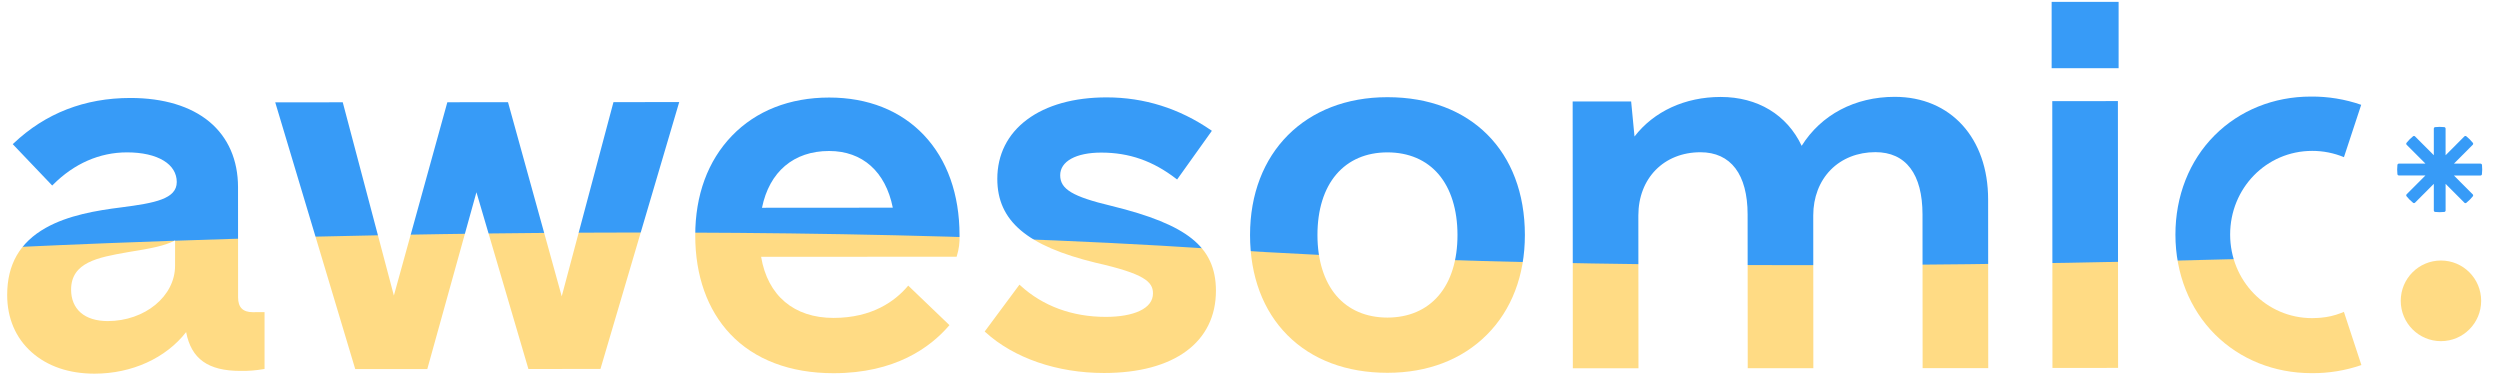
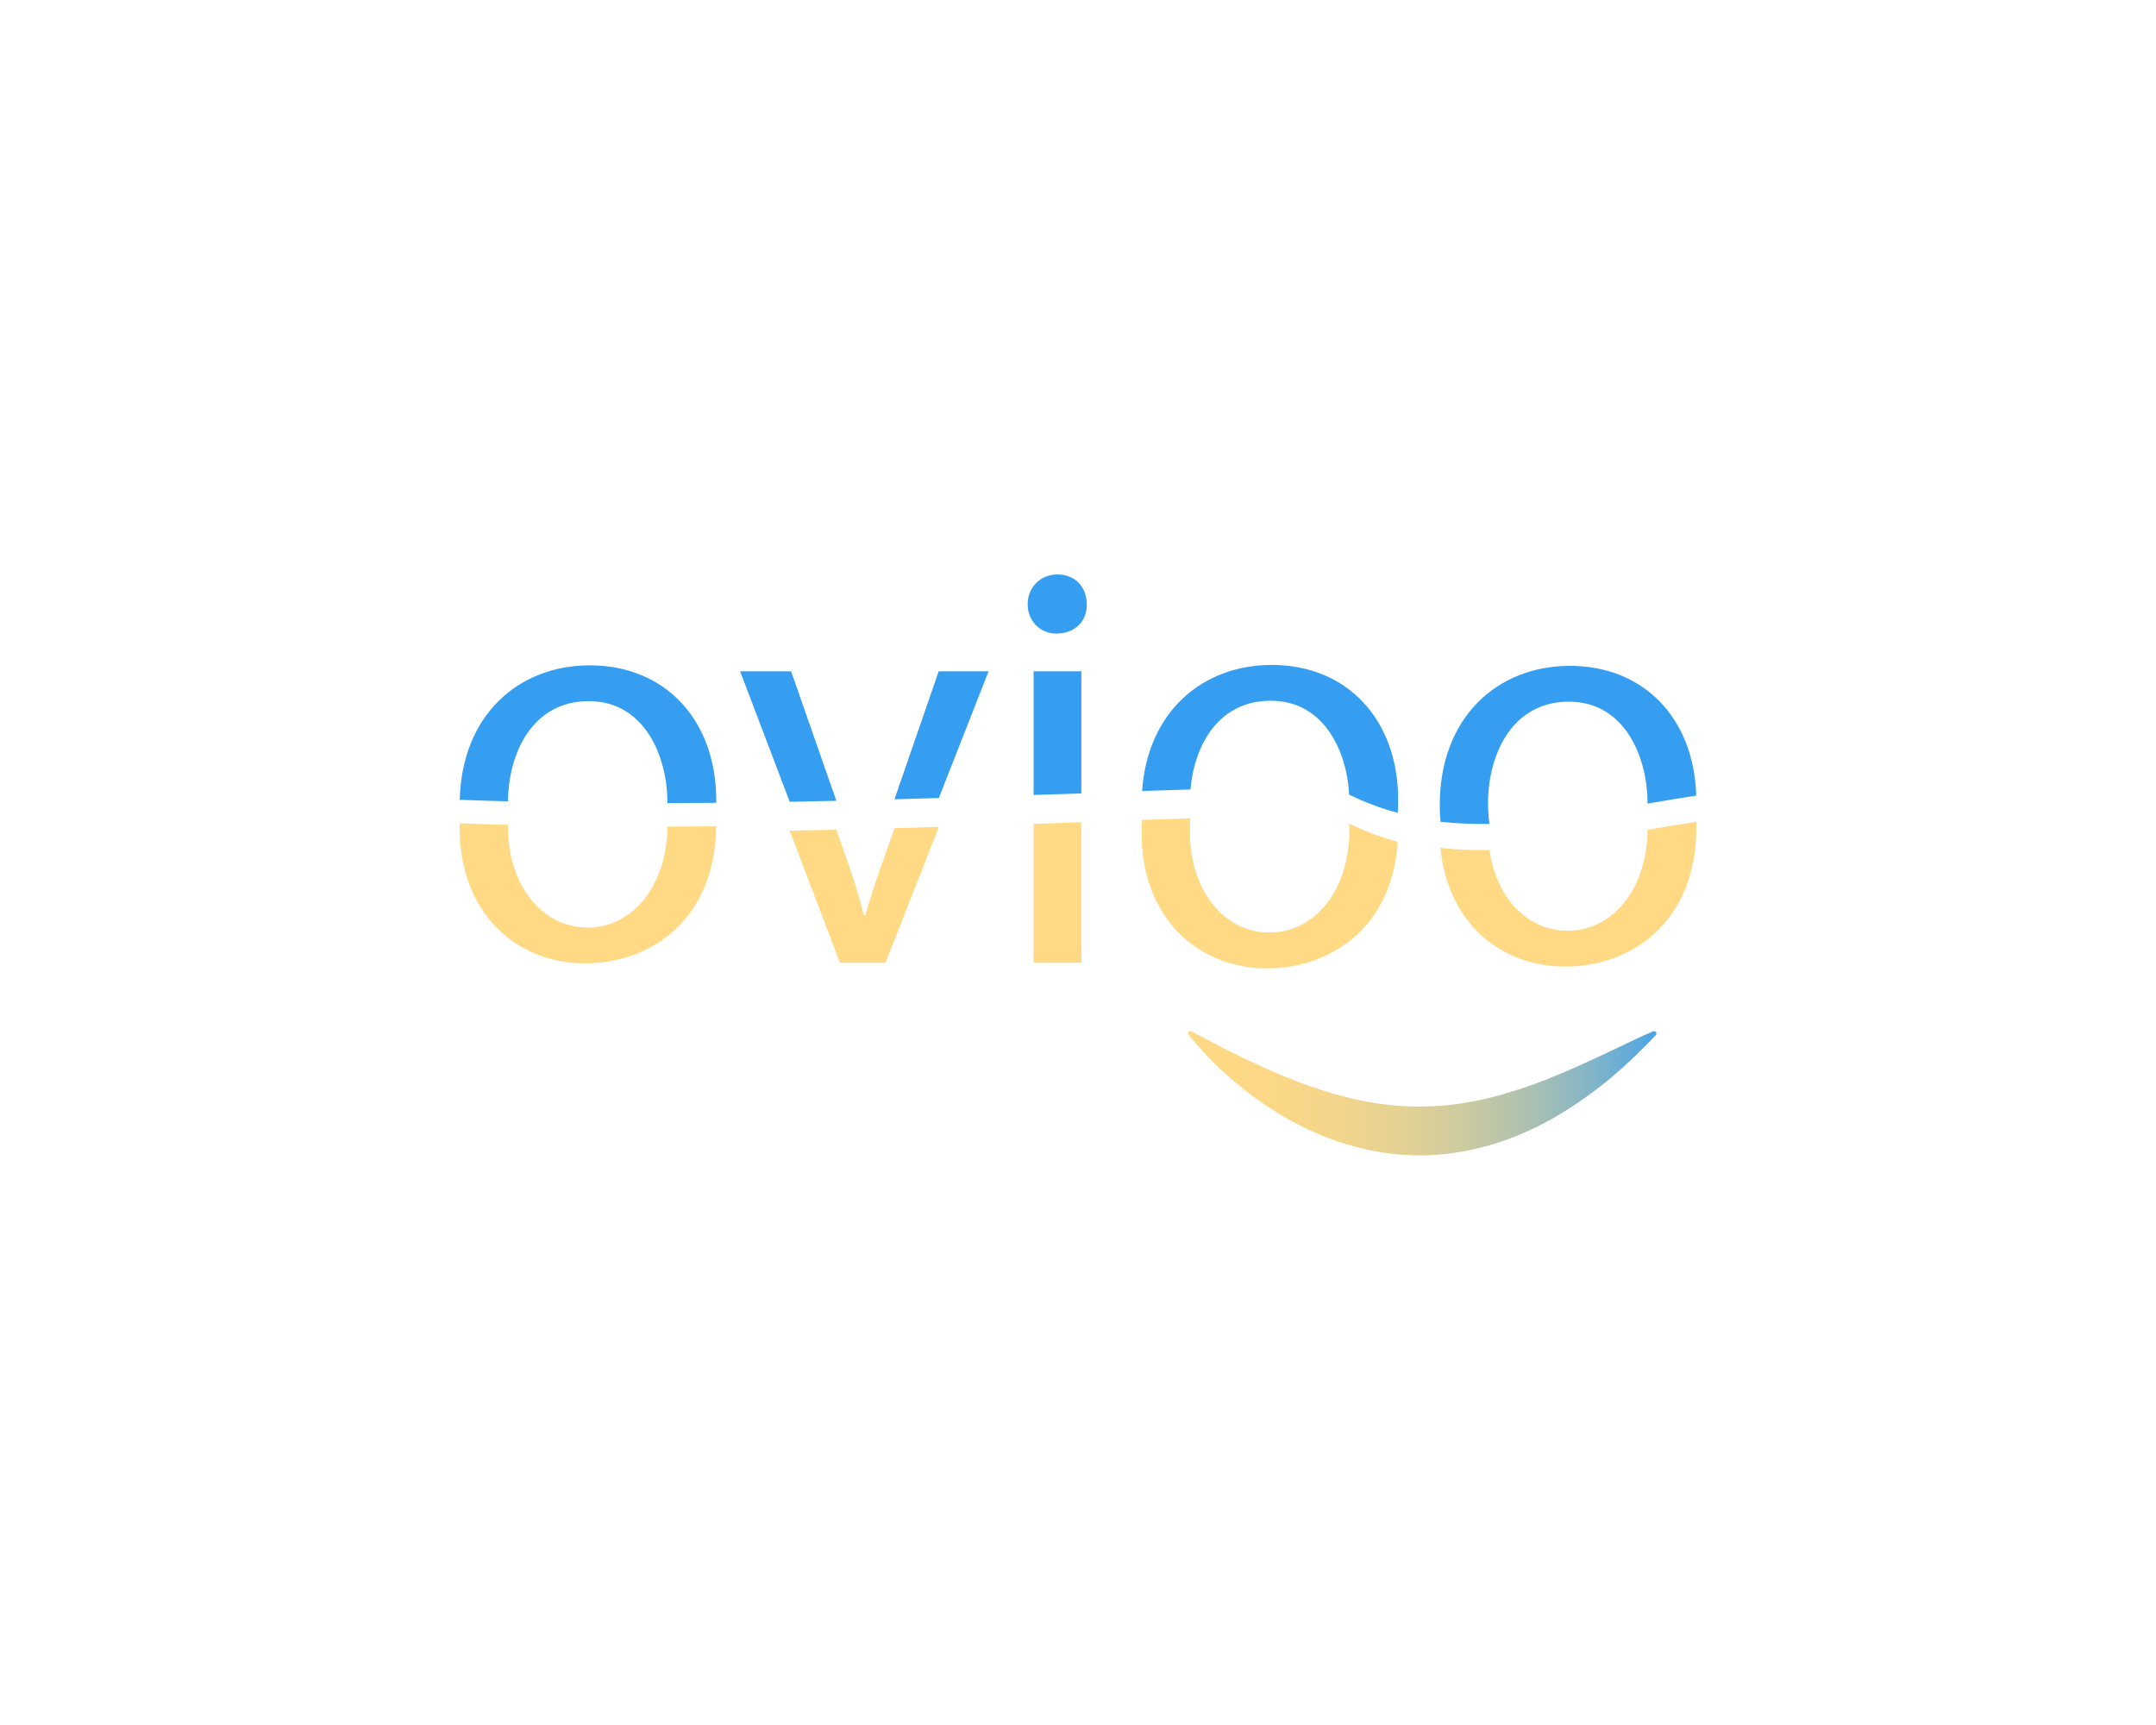
- <svg xmlns="http://www.w3.org/2000/svg" xmlns:xlink="http://www.w3.org/1999/xlink" viewBox="0 0 466 70" width="466" height="70" preserveAspectRatio="xMidYMid meet" style="width: 100%; height: 100%; transform: translate3d(0px, 0px, 0px); content-visibility: visible;">
-   <defs>
-     <clipPath id="__lottie_element_6">
-       <rect width="466" height="70" x="0" y="0">
-             </rect>
-     </clipPath>
-     <clipPath id="__lottie_element_8">
-       <path d="M0,0 L466,0 L466,70 L0,70z">
-             </path>
-     </clipPath>
-     <g id="__lottie_element_11">
-       <g transform="matrix(1.98,0,0,1.98,1.339996,0.3499985)" opacity="1" id="style-ydiCy" class="style-ydiCy">
-         <g opacity="1" transform="matrix(1,0,0,1,12.114,22.023)">
-           <path fill="rgb(255,255,255)" fill-opacity="1" d=" M11.002,7.189 C10.076,7.189 9.625,6.736 9.623,5.805 C9.623,5.805 9.617,-4.574 9.617,-4.574 C9.617,-7.138 8.685,-9.27 6.925,-10.736 C5.166,-12.2 2.598,-12.977 -0.502,-12.977 C-0.502,-12.977 -0.514,-12.977 -0.514,-12.977 C-4.822,-12.977 -8.52,-11.536 -11.511,-8.702 C-11.511,-8.702 -11.591,-8.628 -11.591,-8.628 C-11.591,-8.628 -7.876,-4.734 -7.876,-4.734 C-7.876,-4.734 -7.797,-4.812 -7.797,-4.812 C-5.816,-6.802 -3.414,-7.854 -0.841,-7.855 C-0.841,-7.855 -0.834,-7.855 -0.834,-7.855 C0.593,-7.855 1.786,-7.586 2.619,-7.076 C3.423,-6.588 3.85,-5.886 3.85,-5.064 C3.85,-3.471 1.792,-3.087 -1.348,-2.68 C-3.702,-2.388 -6.392,-1.931 -8.494,-0.743 C-10.933,0.634 -12.115,2.701 -12.115,5.57 C-12.115,7.752 -11.32,9.613 -9.82,10.951 C-8.32,12.289 -6.289,12.977 -3.897,12.977 C-3.897,12.977 -3.89,12.977 -3.89,12.977 C-0.372,12.977 2.83,11.511 4.732,9.062 C5.213,11.589 6.802,12.717 9.839,12.717 C9.839,12.717 9.847,12.717 9.847,12.717 C10.576,12.731 11.303,12.674 12.021,12.549 C12.021,12.549 12.114,12.529 12.114,12.529 C12.114,12.529 12.114,7.184 12.114,7.184 C12.114,7.184 11.002,7.189 11.002,7.189z M3.69,2.82 C3.69,5.688 0.847,8.024 -2.652,8.027 C-3.716,8.027 -4.6,7.754 -5.193,7.236 C-5.786,6.717 -6.098,5.974 -6.098,5.068 C-6.098,2.487 -3.548,2.036 -0.848,1.557 C-0.848,1.557 -0.648,1.521 -0.648,1.521 C1.377,1.195 2.714,0.953 3.692,0.435 C3.692,0.435 3.69,2.82 3.69,2.82z">
-                     </path>
-         </g>
-         <g opacity="1" transform="matrix(1,0,0,1,44.25,22.002)">
-           <path fill="rgb(255,255,255)" fill-opacity="1" d=" M7.955,5.719 C7.955,5.719 2.919,-12.479 2.919,-12.479 C2.919,-12.479 2.897,-12.559 2.897,-12.559 C2.897,-12.559 -2.814,-12.553 -2.814,-12.553 C-2.814,-12.553 -7.847,5.646 -7.847,5.646 C-7.847,5.646 -12.638,-12.467 -12.638,-12.467 C-12.638,-12.467 -12.66,-12.549 -12.66,-12.549 C-12.66,-12.549 -19.016,-12.544 -19.016,-12.544 C-19.016,-12.544 -11.508,12.49 -11.508,12.49 C-11.508,12.49 -11.485,12.568 -11.485,12.568 C-11.485,12.568 -4.7,12.564 -4.7,12.564 C-4.7,12.564 -0.074,-4.081 -0.074,-4.081 C-0.074,-4.081 4.818,12.559 4.818,12.559 C4.818,12.559 11.601,12.553 11.601,12.553 C11.601,12.553 18.974,-12.428 18.974,-12.428 C18.974,-12.428 19.016,-12.568 19.016,-12.568 C19.016,-12.568 12.826,-12.566 12.826,-12.566 C12.826,-12.566 7.955,5.719 7.955,5.719z">
-                     </path>
-         </g>
-         <g opacity="1" transform="matrix(1,0,0,1,77.228,21.981)">
-           <path fill="rgb(255,255,255)" fill-opacity="1" d=" M9.071,-9.441 C6.88,-11.754 3.798,-12.975 0.155,-12.975 C0.155,-12.975 0.145,-12.975 0.145,-12.975 C-3.566,-12.972 -6.733,-11.729 -9.005,-9.368 C-11.277,-7.007 -12.454,-3.782 -12.454,0.007 C-12.454,3.796 -11.313,7.002 -9.161,9.286 C-6.882,11.7 -3.519,12.976 0.561,12.976 C0.561,12.976 0.572,12.976 0.572,12.976 C6.347,12.976 9.655,10.557 11.409,8.531 C11.409,8.531 11.479,8.452 11.479,8.452 C11.479,8.452 7.596,4.73 7.596,4.73 C7.596,4.73 7.521,4.818 7.521,4.818 C6.371,6.161 4.234,7.769 0.572,7.771 C0.572,7.771 0.566,7.771 0.566,7.771 C-3.156,7.771 -5.636,5.679 -6.253,2.02 C-6.253,2.02 12.073,2.01 12.073,2.01 C12.073,2.01 12.154,2.01 12.154,2.01 C12.154,2.01 12.176,1.932 12.176,1.932 C12.369,1.305 12.455,0.648 12.428,-0.008 C12.426,-3.865 11.266,-7.126 9.071,-9.441z M0.153,-7.943 C3.29,-7.943 5.466,-6.001 6.144,-2.607 C6.144,-2.607 -6.17,-2.598 -6.17,-2.598 C-5.48,-5.989 -3.184,-7.943 0.147,-7.943 C0.147,-7.943 0.153,-7.943 0.153,-7.943z">
-                     </path>
-         </g>
-         <g opacity="1" transform="matrix(1,0,0,1,102.911,21.964)">
-           <path fill="rgb(255,255,255)" fill-opacity="1" d=" M8.616,0.324 C7.108,-0.885 4.693,-1.866 1.02,-2.764 C-2.613,-3.632 -3.78,-4.332 -3.78,-5.641 C-3.782,-6.949 -2.303,-7.773 0.08,-7.775 C0.08,-7.775 0.093,-7.775 0.093,-7.775 C2.718,-7.775 4.956,-6.991 7.137,-5.311 C7.137,-5.311 7.227,-5.242 7.227,-5.242 C7.227,-5.242 10.5,-9.826 10.5,-9.826 C10.5,-9.826 10.407,-9.891 10.407,-9.891 C7.428,-11.937 4.126,-12.973 0.59,-12.973 C0.59,-12.973 0.58,-12.973 0.58,-12.973 C-2.482,-12.973 -5.069,-12.248 -6.9,-10.883 C-8.731,-9.517 -9.7,-7.587 -9.7,-5.305 C-9.7,-1.349 -6.925,1.014 -0.424,2.598 C4.122,3.627 4.954,4.374 4.955,5.475 C4.955,6.182 4.535,6.739 3.705,7.13 C2.925,7.496 1.821,7.691 0.513,7.691 C0.513,7.691 0.504,7.691 0.504,7.691 C-2.644,7.691 -5.42,6.67 -7.523,4.738 C-7.523,4.738 -7.613,4.656 -7.613,4.656 C-7.613,4.656 -10.887,9.068 -10.887,9.068 C-10.887,9.068 -10.813,9.135 -10.813,9.135 C-8.125,11.577 -4.061,12.973 0.338,12.973 C0.338,12.973 0.352,12.973 0.352,12.973 C6.951,12.973 10.887,10.071 10.883,5.221 C10.877,3.113 10.16,1.557 8.616,0.324z">
-                     </path>
-         </g>
-         <g opacity="1" transform="matrix(1,0,0,1,129.939,21.946)">
-           <path fill="rgb(255,255,255)" fill-opacity="1" d=" M0.005,-12.973 C0.005,-12.973 -0.008,-12.973 -0.008,-12.973 C-7.745,-12.973 -12.941,-7.75 -12.935,0.009 C-12.935,3.867 -11.711,7.129 -9.404,9.442 C-7.099,11.754 -3.845,12.973 -0.003,12.973 C-0.003,12.973 0.01,12.973 0.01,12.973 C3.783,12.973 7.015,11.735 9.353,9.398 C11.691,7.061 12.941,3.798 12.939,-0.003 C12.933,-7.885 7.857,-12.973 0.005,-12.973z M0.005,7.775 C-1.993,7.775 -3.659,7.061 -4.812,5.711 C-5.966,4.36 -6.588,2.379 -6.589,0.004 C-6.59,-2.369 -5.979,-4.341 -4.819,-5.702 C-3.659,-7.063 -2,-7.778 0,-7.778 C1.997,-7.778 3.663,-7.065 4.817,-5.714 C5.97,-4.364 6.592,-2.381 6.594,-0.008 C6.597,2.364 5.984,4.338 4.823,5.7 C3.661,7.061 2.005,7.769 0.005,7.775z">
-                     </path>
-         </g>
-         <g opacity="1" transform="matrix(1,0,0,1,166.937,21.717)">
-           <path fill="rgb(255,255,255)" fill-opacity="1" d=" M10.762,-12.777 C10.762,-12.777 10.755,-12.777 10.755,-12.777 C7.013,-12.777 3.835,-11.097 1.998,-8.165 C0.616,-11.095 -2.15,-12.766 -5.625,-12.766 C-5.625,-12.766 -5.632,-12.766 -5.632,-12.766 C-8.977,-12.766 -11.915,-11.412 -13.739,-9.044 C-13.739,-9.044 -14.055,-12.34 -14.055,-12.34 C-14.055,-12.34 -19.561,-12.34 -19.561,-12.34 C-19.561,-12.34 -19.545,12.667 -19.545,12.667 C-19.545,12.667 -19.545,12.777 -19.545,12.777 C-19.545,12.777 -13.366,12.777 -13.366,12.777 C-13.366,12.777 -13.377,-1.607 -13.377,-1.607 C-13.377,-5.109 -10.975,-7.558 -7.532,-7.561 C-4.672,-7.561 -3.093,-5.477 -3.091,-1.699 C-3.091,-1.699 -3.08,12.769 -3.08,12.769 C-3.08,12.769 3.097,12.769 3.097,12.769 C3.097,12.769 3.088,-1.617 3.088,-1.617 C3.088,-3.309 3.67,-4.832 4.729,-5.906 C5.787,-6.981 7.277,-7.568 8.933,-7.57 C10.368,-7.57 11.48,-7.06 12.235,-6.059 C12.99,-5.058 13.372,-3.594 13.374,-1.706 C13.374,-1.706 13.384,12.762 13.384,12.762 C13.384,12.762 19.562,12.762 19.562,12.762 C19.562,12.762 19.551,-3.111 19.551,-3.111 C19.556,-8.9 16.02,-12.777 10.762,-12.777z">
-                     </path>
-         </g>
-         <g opacity="1" transform="matrix(1,0,0,1,195.62,3.122)">
-           <path fill="rgb(255,255,255)" fill-opacity="1" d=" M3.152,-3.122 C3.152,-3.122 -3.152,-3.122 -3.152,-3.122 C-3.152,-3.122 -3.152,3.122 -3.152,3.122 C-3.152,3.122 3.152,3.122 3.152,3.122 C3.152,3.122 3.152,-3.122 3.152,-3.122z">
-                     </path>
-         </g>
-         <g opacity="1" transform="matrix(1,0,0,1,195.625,21.901)">
-           <path fill="rgb(255,255,255)" fill-opacity="1" d=" M3.081,-12.561 C3.081,-12.561 -3.098,-12.556 -3.098,-12.556 C-3.098,-12.556 -3.081,12.451 -3.081,12.451 C-3.081,12.451 -3.081,12.561 -3.081,12.561 C-3.081,12.561 3.098,12.556 3.098,12.556 C3.098,12.556 3.081,-12.451 3.081,-12.451 C3.081,-12.451 3.081,-12.561 3.081,-12.561z">
-                     </path>
-         </g>
-         <g opacity="1" transform="matrix(1,0,0,1,212.872,21.934)">
-           <path fill="rgb(255,255,255)" fill-opacity="1" d=" M6.82,7.366 C6.215,7.599 5.58,7.745 4.933,7.8 C4.933,7.8 4.92,7.8 4.92,7.8 C4.834,7.807 4.747,7.814 4.659,7.819 C4.484,7.832 4.307,7.839 4.129,7.839 C-0.206,7.839 -3.6,4.315 -3.6,-0.032 C-3.6,-4.381 -0.206,-7.906 4.129,-7.906 C5.153,-7.907 6.167,-7.707 7.114,-7.316 C7.114,-7.316 8.738,-12.244 8.738,-12.244 C7.219,-12.771 5.623,-13.033 4.016,-13.019 C4.016,-13.019 3.991,-13.019 3.991,-13.019 C0.501,-13.019 -2.712,-11.719 -5.057,-9.373 C-7.445,-6.984 -8.757,-3.657 -8.751,-0.005 C-8.745,3.647 -7.421,6.984 -5.023,9.377 C-2.666,11.725 0.557,13.018 4.057,13.018 C4.057,13.018 4.081,13.018 4.081,13.018 C5.672,13.033 7.254,12.775 8.757,12.256 C8.757,12.256 7.11,7.249 7.11,7.249 C7.013,7.292 6.918,7.33 6.82,7.366z">
-                     </path>
-         </g>
-         <g opacity="1" transform="matrix(1,0,0,1,228.999,15.779)">
-           <path fill="rgb(255,255,255)" fill-opacity="1" d=" M3.982,-0.429 C3.977,-0.463 3.96,-0.494 3.934,-0.516 C3.91,-0.539 3.877,-0.552 3.842,-0.551 C3.842,-0.551 1.342,-0.551 1.342,-0.551 C1.342,-0.551 3.111,-2.325 3.111,-2.325 C3.134,-2.349 3.15,-2.382 3.152,-2.415 C3.153,-2.45 3.142,-2.483 3.122,-2.51 C3.032,-2.623 2.933,-2.732 2.831,-2.834 C2.728,-2.937 2.621,-3.034 2.508,-3.125 C2.482,-3.146 2.449,-3.157 2.415,-3.155 C2.38,-3.153 2.347,-3.138 2.324,-3.114 C2.324,-3.114 0.555,-1.341 0.555,-1.341 C0.555,-1.341 0.555,-3.849 0.555,-3.849 C0.556,-3.883 0.543,-3.916 0.52,-3.942 C0.499,-3.968 0.467,-3.984 0.434,-3.988 C0.146,-4.019 -0.144,-4.019 -0.432,-3.988 C-0.466,-3.984 -0.497,-3.968 -0.518,-3.942 C-0.541,-3.916 -0.553,-3.883 -0.553,-3.849 C-0.553,-3.849 -0.553,-1.343 -0.553,-1.343 C-0.553,-1.343 -2.322,-3.115 -2.322,-3.115 C-2.345,-3.139 -2.378,-3.154 -2.413,-3.156 C-2.448,-3.158 -2.481,-3.148 -2.507,-3.126 C-2.621,-3.035 -2.727,-2.938 -2.831,-2.836 C-2.932,-2.733 -3.03,-2.624 -3.12,-2.511 C-3.141,-2.484 -3.152,-2.451 -3.15,-2.417 C-3.148,-2.383 -3.134,-2.35 -3.111,-2.326 C-3.111,-2.326 -1.342,-0.553 -1.342,-0.553 C-1.342,-0.553 -3.842,-0.553 -3.842,-0.553 C-3.875,-0.553 -3.909,-0.54 -3.934,-0.518 C-3.959,-0.495 -3.975,-0.464 -3.98,-0.43 C-4.011,-0.141 -4.011,0.15 -3.98,0.439 C-3.975,0.473 -3.959,0.504 -3.934,0.527 C-3.909,0.549 -3.875,0.561 -3.842,0.561 C-3.842,0.561 -1.342,0.561 -1.342,0.561 C-1.342,0.561 -3.111,2.334 -3.111,2.334 C-3.134,2.359 -3.148,2.391 -3.15,2.425 C-3.151,2.459 -3.141,2.493 -3.12,2.52 C-3.03,2.633 -2.932,2.742 -2.831,2.844 C-2.727,2.947 -2.62,3.044 -2.506,3.135 C-2.48,3.156 -2.447,3.167 -2.413,3.165 C-2.378,3.163 -2.345,3.148 -2.322,3.124 C-2.322,3.124 -0.553,1.351 -0.553,1.351 C-0.553,1.351 -0.553,3.858 -0.553,3.858 C-0.553,3.892 -0.54,3.925 -0.518,3.95 C-0.497,3.975 -0.466,3.992 -0.432,3.996 C-0.29,4.011 -0.143,4.019 0.001,4.019 C0.145,4.019 0.291,4.011 0.434,3.996 C0.467,3.992 0.499,3.975 0.522,3.95 C0.543,3.925 0.557,3.892 0.557,3.858 C0.557,3.858 0.557,1.354 0.557,1.354 C0.557,1.354 2.326,3.127 2.326,3.127 C2.349,3.151 2.38,3.166 2.415,3.168 C2.45,3.17 2.484,3.158 2.51,3.136 C2.736,2.956 2.939,2.751 3.119,2.526 C3.139,2.499 3.152,2.466 3.15,2.431 C3.148,2.397 3.132,2.364 3.109,2.34 C3.109,2.34 1.34,0.567 1.34,0.567 C1.34,0.567 3.84,0.567 3.84,0.567 C3.875,0.568 3.907,0.555 3.932,0.532 C3.958,0.51 3.973,0.479 3.977,0.445 C4.01,0.155 4.011,-0.138 3.982,-0.429z">
-                     </path>
-         </g>
-         <g opacity="1" transform="matrix(1,0,0,1,229.118,28.144)">
-           <path fill="rgb(255,255,255)" fill-opacity="1" d=" M0,3.796 C2.091,3.796 3.786,2.097 3.786,0 C3.786,-2.097 2.091,-3.796 0,-3.796 C-2.091,-3.796 -3.786,-2.097 -3.786,0 C-3.786,2.097 -2.091,3.796 0,3.796z">
-                     </path>
-         </g>
-       </g>
-     </g>
-     <mask id="__lottie_element_11_1" mask-type="alpha">
-       <use xlink:href="#__lottie_element_11">
-             </use>
-     </mask>
-   </defs>
-   <g clip-path="url(#__lottie_element_6)">
-     <g mask="url(#__lottie_element_11_1)" id="style-Q5Rml" class="style-Q5Rml">
-       <g clip-path="url(#__lottie_element_8)" transform="matrix(1,0,0,1,0,0)" opacity="1">
-         <g transform="matrix(0.96,0,0,1.02,227.836,34.5)" opacity="1" id="style-a2AO6" class="style-a2AO6">
-           <g opacity="1" transform="matrix(1,0,0,1,3.816,1.441)">
-             <path fill="rgb(255,219,132)" fill-opacity="1" d=" M242.41,-37.395 C242.41,-37.395 242.41,37.395 242.41,37.395 C242.41,37.395 -242.41,37.395 -242.41,37.395 C-242.41,37.395 -242.41,-37.395 -242.41,-37.395 C-242.41,-37.395 242.41,-37.395 242.41,-37.395z">
-                         </path>
-           </g>
-         </g>
-         <g transform="matrix(1,0,0,1,233,38.76176)" opacity="1" id="style-okp7q" class="style-okp7q">
-           <g opacity="1" transform="matrix(1,0,0,1,0,0)">
-             <path fill="rgb(55,155,247)" fill-opacity="1" d=" M234.75,-44 C234.75,-44 -249,-43 -249,-43 C-249,-43 -249,7.75 -249,7.75 C-249,7.75 -234,7.5 -234,7.5 C-234,7.5 -109.689,0.85 -6.998,7.621 C95.693,14.392 234.75,7.75 234.75,7.75 C234.75,7.75 234.75,-44 234.75,-44z">
-                         </path>
-           </g>
-         </g>
-       </g>
+ <svg xmlns="http://www.w3.org/2000/svg" version="1.1" id="Layer_1" x="0px" y="0px" viewBox="0 0 1280 1024" style="enable-background:new 0 0 1280 1024;" xml:space="preserve">
+   <style type="text/css">
+ 	.st0{fill:#FFD984;}
+ 	.st1{fill:#369EF1;}
+ 	.st2{fill:url(#SVGID_1_);}
+ </style>
+   <g>
+     <path class="st0" d="M399.95,491.99c8.4,0,16.8,0,25.2,0c0.01-0.49,0.04-0.97,0.05-1.47c-9.66,0.1-19.31,0.16-28.97,0.18   c-0.25,34.77-20.44,59.91-47.33,59.91c-27.7,0-47.34-25.77-47.34-59.9c0-0.36,0.01-0.71,0.02-1.07   c-9.08-0.24-18.16-0.52-27.23-0.86c-0.46,0-0.92,0-1.39,0c-0.02,0.96-0.06,1.92-0.06,2.9c0,49.28,32.53,80.2,74.72,80.2   c37.04,0,76.21-24.31,77.54-79.87C416.75,491.99,408.35,491.99,399.95,491.99z" />
+     <path class="st1" d="M350.19,394.96c-42.35,0-75.99,29.47-77.24,79.87c0.46,0,0.92,0,1.39,0c8.05,0,16.1,0,24.16,0   c-8.05,0-16.1,0-24.16,0c9.08,0.34,18.16,0.62,27.23,0.86c0.35-29.3,14.88-59.48,47.97-59.48c33.5,0,46.7,33.5,46.7,59.9   c0,0.22-0.01,0.43-0.01,0.64c9.66-0.03,19.31-0.09,28.97-0.18c0.01-0.48,0.03-0.94,0.03-1.42   C425.24,427.49,394.96,394.96,350.19,394.96z" />
+     <path class="st1" d="M469.68,398.51h-30.27l29.44,77.45c9.23-0.17,18.45-0.37,27.68-0.59L469.68,398.51z" />
+     <path class="st1" d="M557.29,398.51l-26.26,75.97c8.79-0.24,17.58-0.5,26.36-0.77l29.52-75.2H557.29z" />
+     <path class="st0" d="M527.01,503.26c-5.15,14.17-9.66,27.05-13.2,39.94h-0.97c-3.22-12.88-7.41-25.77-12.56-39.94l-3.75-10.74   c-9.23,0.22-18.45,0.41-27.68,0.59l29.82,78.43h27.05l31.67-80.68c-8.79,0.27-17.58,0.53-26.36,0.77L527.01,503.26z" />
+     <path class="st1" d="M613.65,398.51v73.4c9.45-0.31,18.89-0.63,28.34-0.94v-72.46H613.65z" />
+     <path class="st1" d="M627.18,376.1c11.27,0,18.36-7.73,18.04-17.39c0-9.98-6.76-17.71-17.39-17.71c-10.31,0-17.71,7.73-17.71,17.71   C610.11,368.37,617.19,376.1,627.18,376.1z" />
+     <path class="st0" d="M613.65,571.54h28.34v-83.42c-9.45,0.31-18.89,0.63-28.34,0.94V571.54z" />
+     <path class="st0" d="M801.1,493.03c0,35.11-20.29,60.55-47.34,60.55c-27.7,0-47.35-25.77-47.35-59.9c0-2.62,0.12-5.25,0.35-7.87   c-9.57,0.29-19.14,0.58-28.72,0.89c-0.18,2.59-0.29,5.23-0.29,7.95c0,49.28,32.53,80.2,74.72,80.2c35.98,0,73.98-22.92,77.35-75.16   c-9.73-2.59-19.35-6.12-28.83-10.79C801.06,490.29,801.1,491.67,801.1,493.03z" />
+     <path class="st1" d="M755.05,394.72c-40.91,0-73.7,27.51-77,74.82c9.57-0.31,19.14-0.6,28.72-0.89   c2.37-26.99,17.11-52.68,47.64-52.68c31.77,0,45.27,30.13,46.58,55.76c9.49,4.67,19.1,8.2,28.83,10.79c0.16-2.48,0.27-5,0.27-7.61   C830.09,427.25,799.82,394.72,755.05,394.72z" />
+     <path class="st0" d="M978.1,492.62c-0.24,34.77-20.44,59.91-47.33,59.91c-24.34,0-42.46-19.91-46.49-47.91   c-9.75,0.17-19.45-0.19-29.06-1.28c4.01,43.57,34.93,70.45,74.27,70.45c37.68,0,77.62-25.12,77.62-82.77   c0-1.06-0.03-2.11-0.06-3.16C997.43,489.28,987.77,490.92,978.1,492.62z" />
+     <path class="st1" d="M884.28,489.08c-0.56-3.86-0.85-7.86-0.85-12c0-29.63,14.49-60.55,47.99-60.55c33.5,0,46.7,33.5,46.7,59.9   c0,0.21-0.01,0.42-0.01,0.63c9.67-1.69,19.32-3.34,28.93-4.76c-1.31-45.93-31.21-77.03-74.98-77.03c-43.16,0-77.3,30.6-77.3,82.77   c0,3.34,0.16,6.58,0.45,9.75C864.83,488.89,874.53,489.25,884.28,489.08z" />
+     <g>
+       <linearGradient id="SVGID_1_" gradientUnits="userSpaceOnUse" x1="692.323" y1="649.003" x2="996.468" y2="649.003">
+         <stop offset="0" style="stop-color:#FFD984" />
+         <stop offset="0.193" style="stop-color:#FCD886" />
+         <stop offset="0.338" style="stop-color:#F2D58B" />
+         <stop offset="0.467" style="stop-color:#E2D194" />
+         <stop offset="0.587" style="stop-color:#CBCAA0" />
+         <stop offset="0.701" style="stop-color:#AEC1B0" />
+         <stop offset="0.81" style="stop-color:#8AB7C4" />
+         <stop offset="0.913" style="stop-color:#60AADA" />
+         <stop offset="1" style="stop-color:#369EF1" />
+       </linearGradient>
+       <path class="st2" d="M707.96,612.57c6.21,3.26,12.23,6.43,18.14,9.46c3,1.47,5.88,3.02,8.84,4.42c2.94,1.43,5.8,2.88,8.74,4.2    c11.58,5.45,22.93,10.31,34.21,14.19c11.25,3.93,22.33,7.03,33.3,9.07c10.97,2.03,21.79,3.06,32.6,2.99    c10.81-0.11,21.64-1.22,32.6-3.46c10.97-2.16,22.04-5.5,33.37-9.47c11.29-4.09,22.72-9.02,34.47-14.42    c2.98-1.29,5.85-2.8,8.88-4.13c2.99-1.4,5.93-2.91,9.03-4.27c2.99-1.5,6.09-2.93,9.21-4.38c3.11-1.47,6.24-2.97,9.58-4.31    l0.55-0.22c0.71-0.29,1.52,0.06,1.81,0.77c0.21,0.52,0.08,1.09-0.28,1.47c-9.1,9.67-18.74,18.87-29.04,27.33    c-10.35,8.4-21.36,16.03-33.02,22.62c-11.7,6.51-24.11,11.85-37.06,15.53c-12.92,3.75-26.38,5.74-39.86,5.93    c-13.5,0.09-26.97-1.79-39.96-5.3c-12.98-3.53-25.52-8.62-37.25-15.11c-23.48-12.98-44.28-30.33-61.13-51.12    c-0.48-0.59-0.39-1.46,0.2-1.94c0.44-0.36,1.04-0.4,1.51-0.15L707.96,612.57z" />
    </g>
  </g>
</svg>
